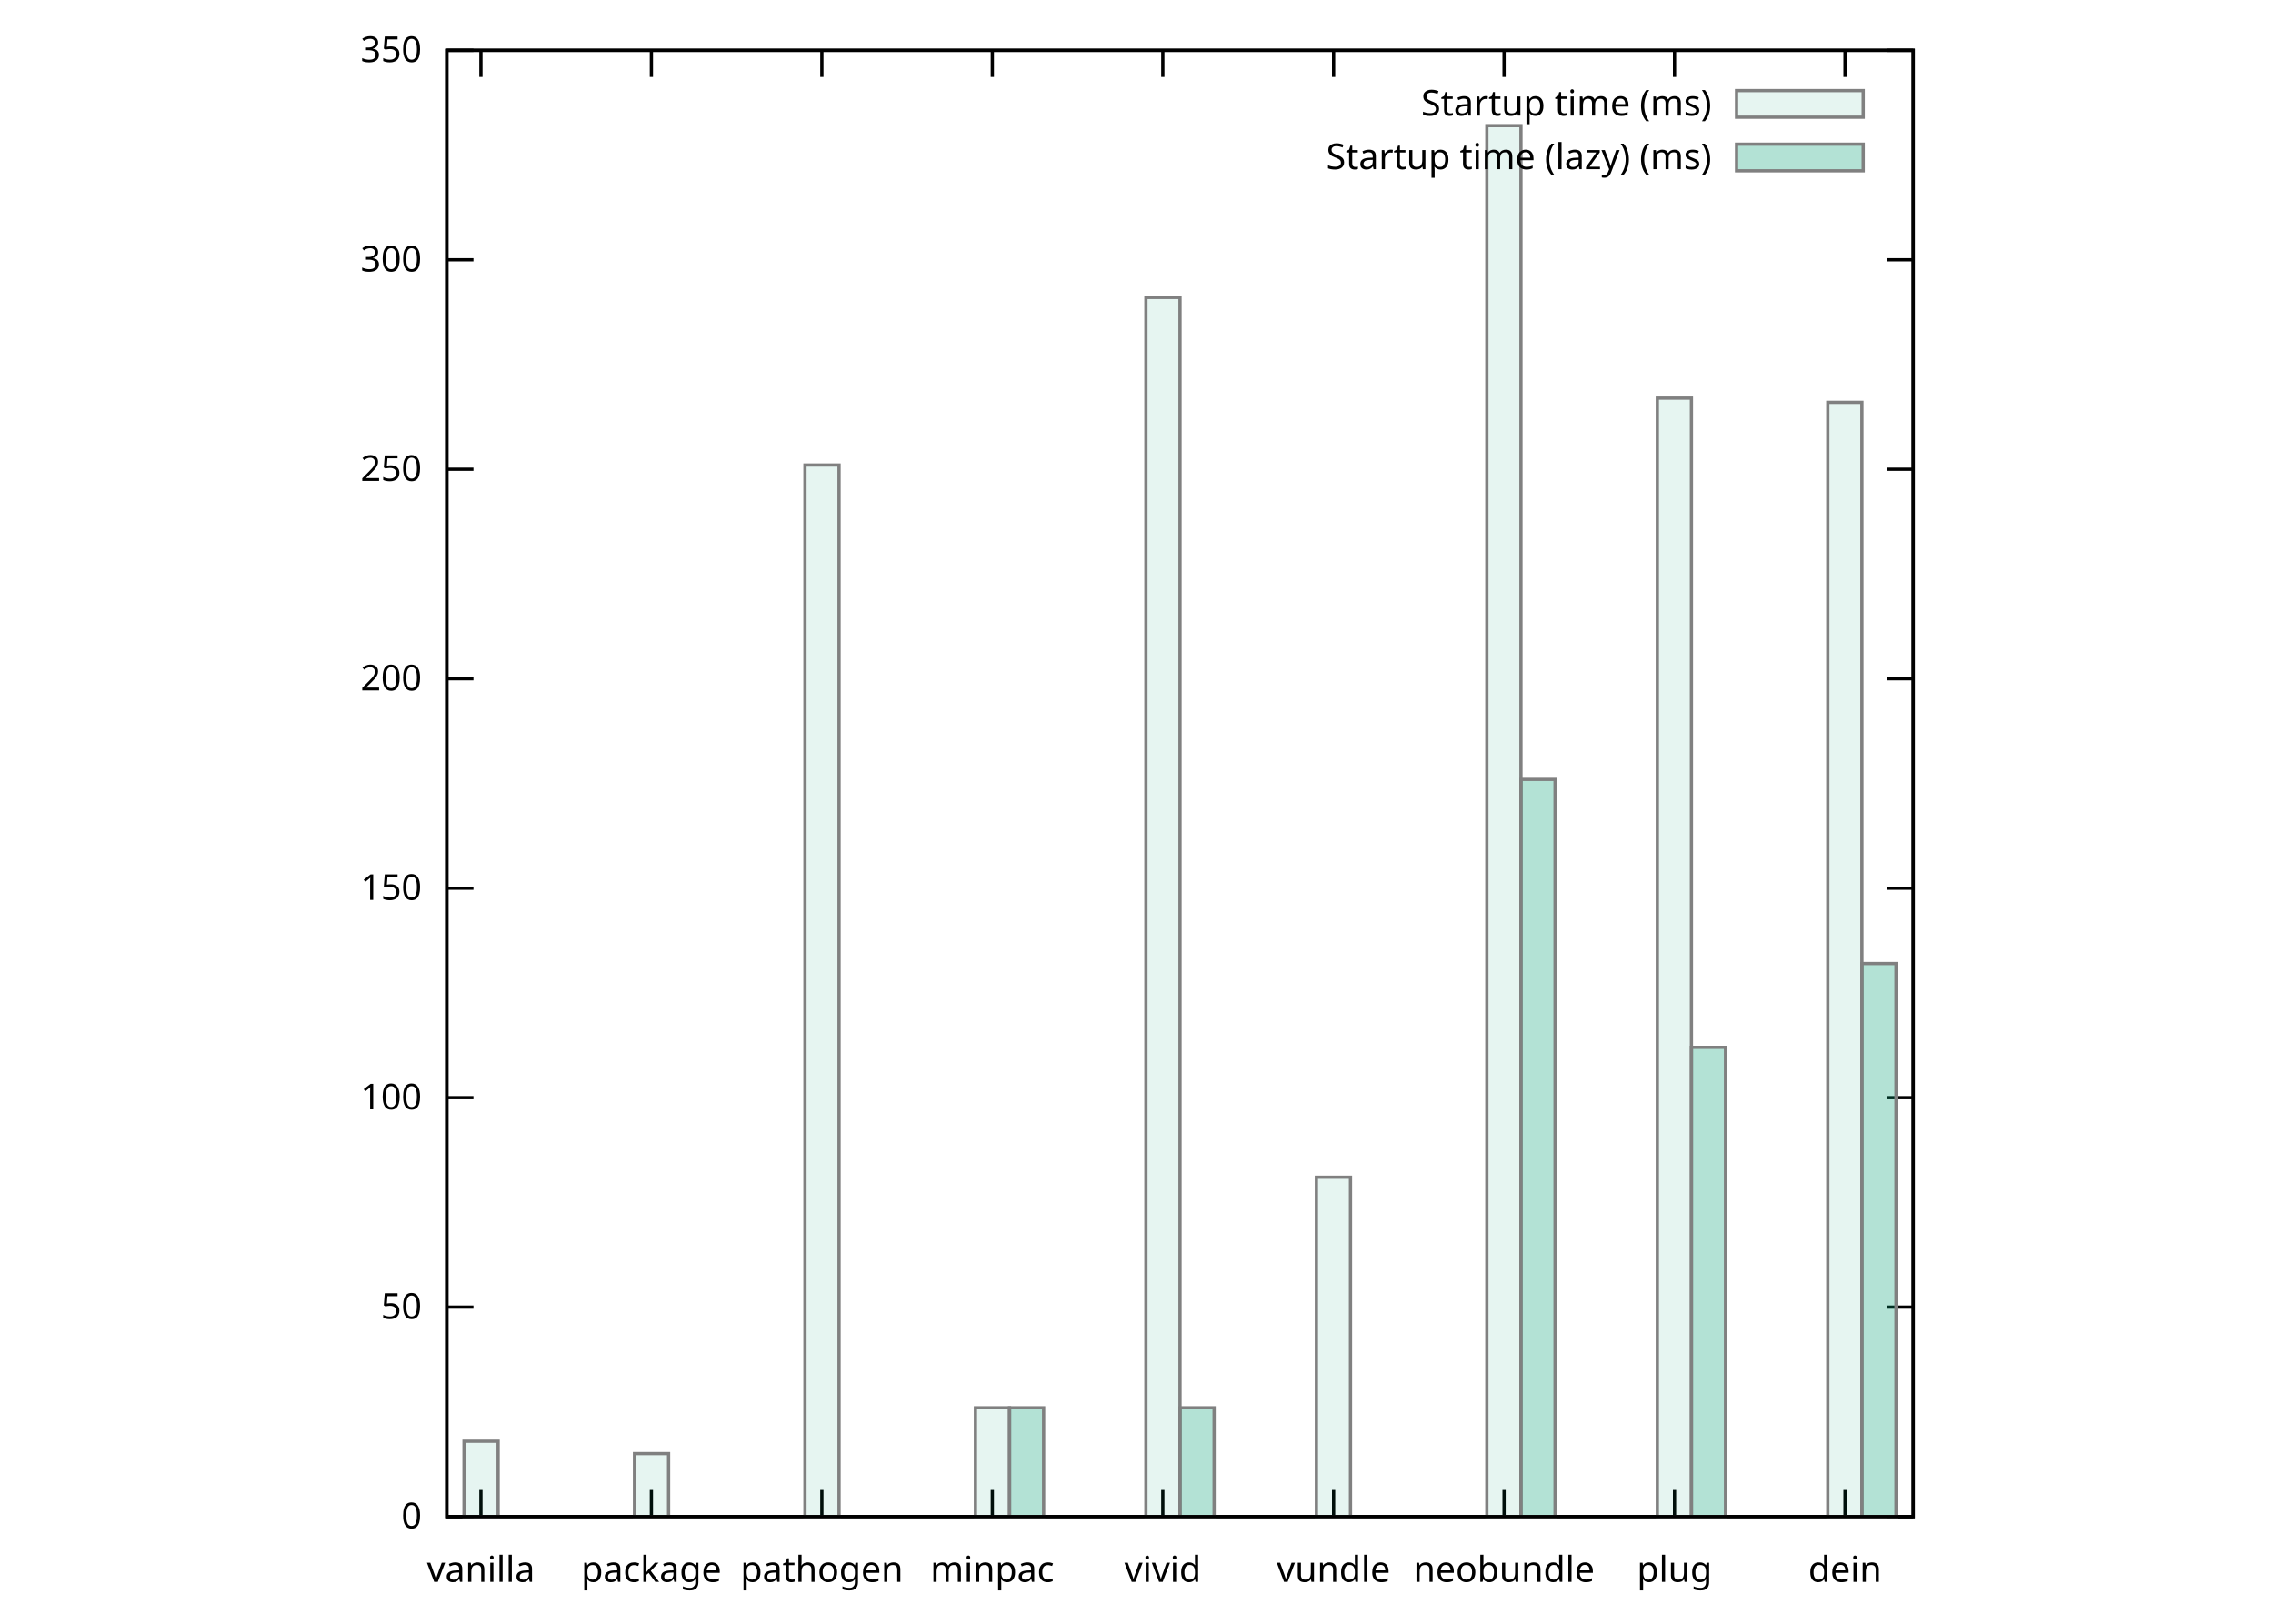
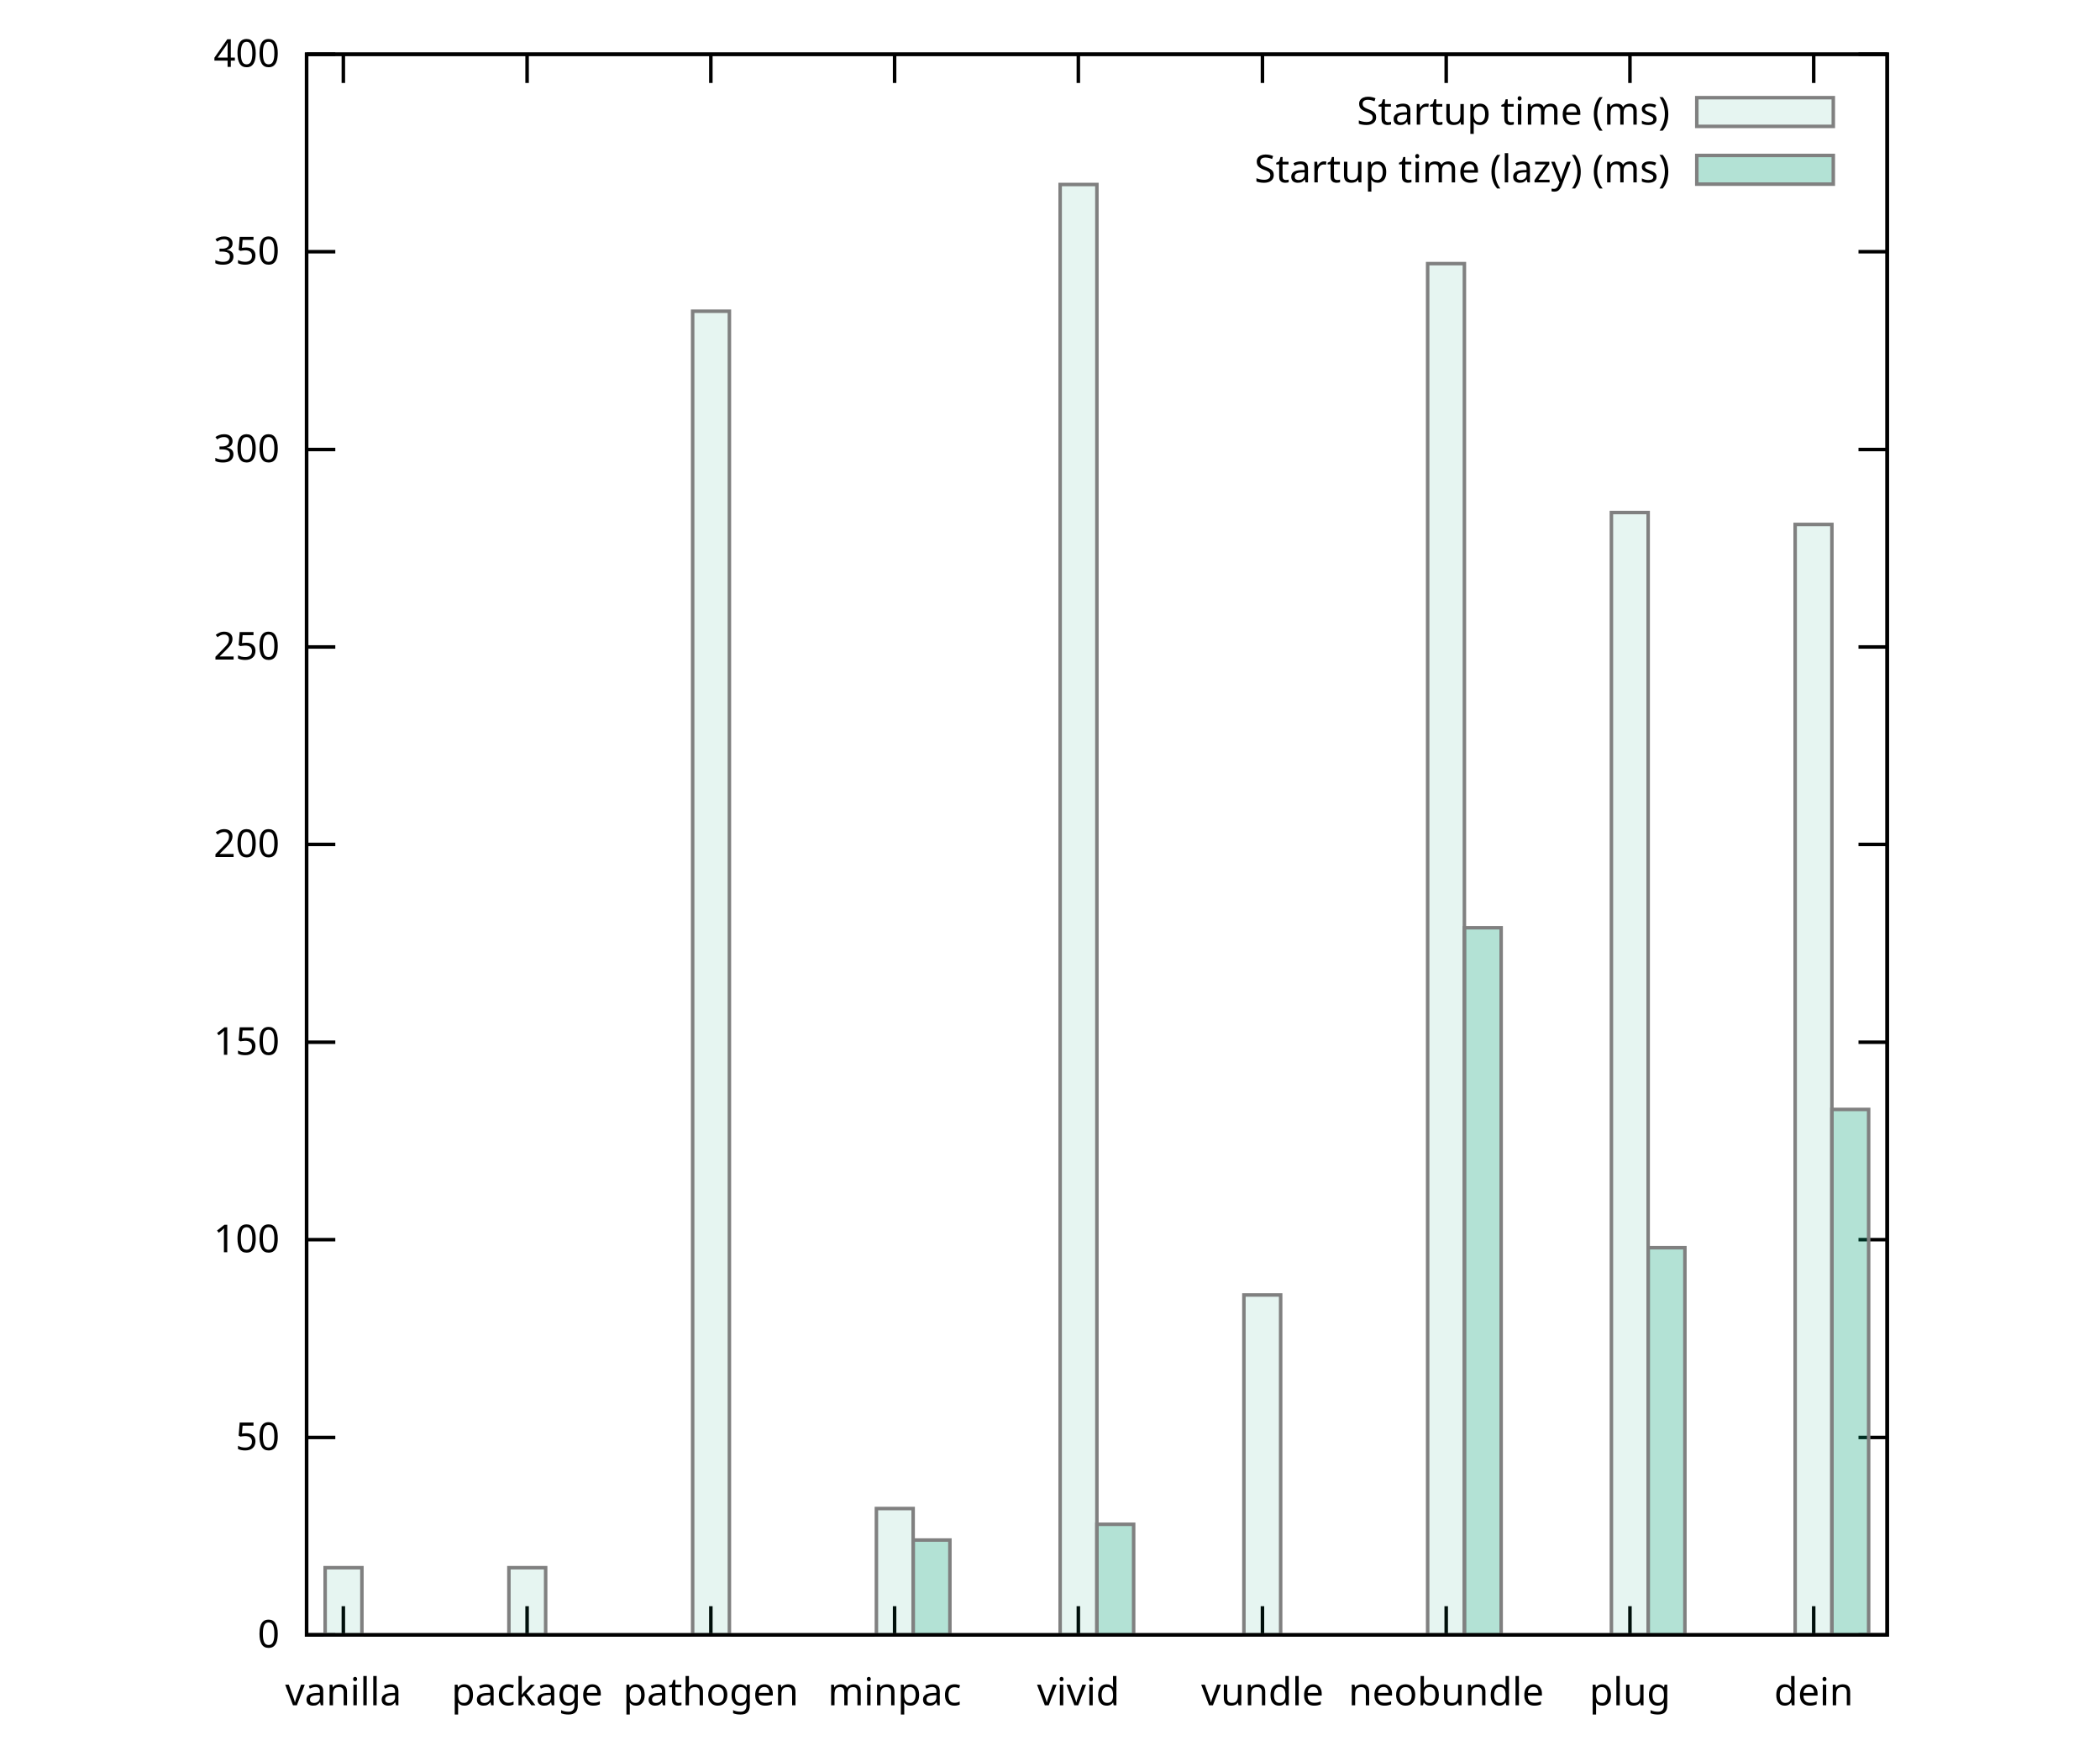
- <svg xmlns="http://www.w3.org/2000/svg" xmlns:xlink="http://www.w3.org/1999/xlink" width="700" height="500" viewBox="0 0 700 500">
+ <svg xmlns="http://www.w3.org/2000/svg" xmlns:xlink="http://www.w3.org/1999/xlink" width="600" height="500" viewBox="0 0 600 500">
  <g id="gnuplot_canvas">
-     <rect x="0" y="0" width="700" height="500" fill="none" />
+     <rect x="0" y="0" width="600" height="500" fill="none" />
    <defs>
      <circle id="gpDot" r="0.5" stroke-width="0.5" />
      <path id="gpPt0" stroke-width="0.244" stroke="currentColor" d="M-1,0 h2 M0,-1 v2" />
      <path id="gpPt1" stroke-width="0.244" stroke="currentColor" d="M-1,-1 L1,1 M1,-1 L-1,1" />
      <path id="gpPt2" stroke-width="0.244" stroke="currentColor" d="M-1,0 L1,0 M0,-1 L0,1 M-1,-1 L1,1 M-1,1 L1,-1" />
      <rect id="gpPt3" stroke-width="0.244" stroke="currentColor" x="-1" y="-1" width="2" height="2" />
      <rect id="gpPt4" stroke-width="0.244" stroke="currentColor" fill="currentColor" x="-1" y="-1" width="2" height="2" />
      <circle id="gpPt5" stroke-width="0.244" stroke="currentColor" cx="0" cy="0" r="1" />
      <use xlink:href="#gpPt5" id="gpPt6" fill="currentColor" stroke="none" />
      <path id="gpPt7" stroke-width="0.244" stroke="currentColor" d="M0,-1.33 L-1.33,0.67 L1.33,0.67 z" />
      <use xlink:href="#gpPt7" id="gpPt8" fill="currentColor" stroke="none" />
      <use xlink:href="#gpPt7" id="gpPt9" stroke="currentColor" transform="rotate(180)" />
      <use xlink:href="#gpPt9" id="gpPt10" fill="currentColor" stroke="none" />
      <use xlink:href="#gpPt3" id="gpPt11" stroke="currentColor" transform="rotate(45)" />
      <use xlink:href="#gpPt11" id="gpPt12" fill="currentColor" stroke="none" />
      <path id="gpPt13" stroke-width="0.244" stroke="currentColor" d="M0,1.330 L1.265,0.411 L0.782,-1.067 L-0.782,-1.076 L-1.265,0.411 z" />
      <use xlink:href="#gpPt13" id="gpPt14" fill="currentColor" stroke="none" />
      <filter id="textbox" filterUnits="objectBoundingBox" x="0" y="0" height="1" width="1">
        <feFlood flood-color="white" flood-opacity="1" result="bgnd" />
        <feComposite in="SourceGraphic" in2="bgnd" operator="atop" />
      </filter>
      <filter id="greybox" filterUnits="objectBoundingBox" x="0" y="0" height="1" width="1">
        <feFlood flood-color="lightgrey" flood-opacity="1" result="grey" />
        <feComposite in="SourceGraphic" in2="grey" operator="atop" />
      </filter>
    </defs>
    <g fill="none" color="white" stroke="currentColor" stroke-width="1.00" stroke-linecap="butt" stroke-linejoin="miter">
</g>
    <g fill="none" color="black" stroke="currentColor" stroke-width="1.00" stroke-linecap="butt" stroke-linejoin="miter">
-       <path stroke="black" d="M137.6,467.0 L145.8,467.0 M589.2,467.0 L581.0,467.0  " />
-       <g transform="translate(129.9,470.6)" stroke="none" fill="black" font-family="Monaco" font-size="11.00" text-anchor="end">
+       <path stroke="black" d="M87.6,467.0 L95.8,467.0 M539.2,467.0 L531.0,467.0  " />
+       <g transform="translate(79.9,470.6)" stroke="none" fill="black" font-family="Monaco" font-size="11.00" text-anchor="end">
        <text>
          <tspan font-family="Monaco"> 0</tspan>
        </text>
      </g>
    </g>
    <g fill="none" color="black" stroke="currentColor" stroke-width="1.00" stroke-linecap="butt" stroke-linejoin="miter">
-       <path stroke="black" d="M137.6,402.5 L145.8,402.5 M589.2,402.5 L581.0,402.5  " />
-       <g transform="translate(129.9,406.1)" stroke="none" fill="black" font-family="Monaco" font-size="11.00" text-anchor="end">
+       <path stroke="black" d="M87.6,410.6 L95.8,410.6 M539.2,410.6 L531.0,410.6  " />
+       <g transform="translate(79.9,414.2)" stroke="none" fill="black" font-family="Monaco" font-size="11.00" text-anchor="end">
        <text>
          <tspan font-family="Monaco"> 50</tspan>
        </text>
      </g>
    </g>
    <g fill="none" color="black" stroke="currentColor" stroke-width="1.00" stroke-linecap="butt" stroke-linejoin="miter">
-       <path stroke="black" d="M137.6,338.0 L145.8,338.0 M589.2,338.0 L581.0,338.0  " />
-       <g transform="translate(129.9,341.6)" stroke="none" fill="black" font-family="Monaco" font-size="11.00" text-anchor="end">
+       <path stroke="black" d="M87.6,354.1 L95.8,354.1 M539.2,354.1 L531.0,354.1  " />
+       <g transform="translate(79.9,357.7)" stroke="none" fill="black" font-family="Monaco" font-size="11.00" text-anchor="end">
        <text>
          <tspan font-family="Monaco"> 100</tspan>
        </text>
      </g>
    </g>
    <g fill="none" color="black" stroke="currentColor" stroke-width="1.00" stroke-linecap="butt" stroke-linejoin="miter">
-       <path stroke="black" d="M137.6,273.5 L145.8,273.5 M589.2,273.5 L581.0,273.5  " />
-       <g transform="translate(129.9,277.1)" stroke="none" fill="black" font-family="Monaco" font-size="11.00" text-anchor="end">
+       <path stroke="black" d="M87.6,297.7 L95.8,297.7 M539.2,297.7 L531.0,297.7  " />
+       <g transform="translate(79.9,301.3)" stroke="none" fill="black" font-family="Monaco" font-size="11.00" text-anchor="end">
        <text>
          <tspan font-family="Monaco"> 150</tspan>
        </text>
      </g>
    </g>
    <g fill="none" color="black" stroke="currentColor" stroke-width="1.00" stroke-linecap="butt" stroke-linejoin="miter">
-       <path stroke="black" d="M137.6,209.0 L145.8,209.0 M589.2,209.0 L581.0,209.0  " />
-       <g transform="translate(129.9,212.6)" stroke="none" fill="black" font-family="Monaco" font-size="11.00" text-anchor="end">
+       <path stroke="black" d="M87.6,241.2 L95.8,241.2 M539.2,241.2 L531.0,241.2  " />
+       <g transform="translate(79.9,244.8)" stroke="none" fill="black" font-family="Monaco" font-size="11.00" text-anchor="end">
        <text>
          <tspan font-family="Monaco"> 200</tspan>
        </text>
      </g>
    </g>
    <g fill="none" color="black" stroke="currentColor" stroke-width="1.00" stroke-linecap="butt" stroke-linejoin="miter">
-       <path stroke="black" d="M137.6,144.5 L145.8,144.5 M589.2,144.5 L581.0,144.5  " />
-       <g transform="translate(129.9,148.1)" stroke="none" fill="black" font-family="Monaco" font-size="11.00" text-anchor="end">
+       <path stroke="black" d="M87.6,184.8 L95.8,184.8 M539.2,184.8 L531.0,184.8  " />
+       <g transform="translate(79.9,188.4)" stroke="none" fill="black" font-family="Monaco" font-size="11.00" text-anchor="end">
        <text>
          <tspan font-family="Monaco"> 250</tspan>
        </text>
      </g>
    </g>
    <g fill="none" color="black" stroke="currentColor" stroke-width="1.00" stroke-linecap="butt" stroke-linejoin="miter">
-       <path stroke="black" d="M137.6,80.0 L145.8,80.0 M589.2,80.0 L581.0,80.0  " />
-       <g transform="translate(129.9,83.6)" stroke="none" fill="black" font-family="Monaco" font-size="11.00" text-anchor="end">
+       <path stroke="black" d="M87.6,128.4 L95.8,128.4 M539.2,128.4 L531.0,128.4  " />
+       <g transform="translate(79.9,132.0)" stroke="none" fill="black" font-family="Monaco" font-size="11.00" text-anchor="end">
        <text>
          <tspan font-family="Monaco"> 300</tspan>
        </text>
      </g>
    </g>
    <g fill="none" color="black" stroke="currentColor" stroke-width="1.00" stroke-linecap="butt" stroke-linejoin="miter">
-       <path stroke="black" d="M137.6,15.5 L145.8,15.5 M589.2,15.5 L581.0,15.5  " />
-       <g transform="translate(129.9,19.1)" stroke="none" fill="black" font-family="Monaco" font-size="11.00" text-anchor="end">
+       <path stroke="black" d="M87.6,71.9 L95.8,71.9 M539.2,71.9 L531.0,71.9  " />
+       <g transform="translate(79.9,75.5)" stroke="none" fill="black" font-family="Monaco" font-size="11.00" text-anchor="end">
        <text>
          <tspan font-family="Monaco"> 350</tspan>
        </text>
      </g>
    </g>
    <g fill="none" color="black" stroke="currentColor" stroke-width="1.00" stroke-linecap="butt" stroke-linejoin="miter">
-       <path stroke="black" d="M148.1,467.0 L148.1,458.8 M148.1,15.5 L148.1,23.7  " />
-       <g transform="translate(148.1,487.1)" stroke="none" fill="black" font-family="Monaco" font-size="11.00" text-anchor="middle">
+       <path stroke="black" d="M87.6,15.5 L95.8,15.5 M539.2,15.5 L531.0,15.5  " />
+       <g transform="translate(79.9,19.1)" stroke="none" fill="black" font-family="Monaco" font-size="11.00" text-anchor="end">
+         <text>
+           <tspan font-family="Monaco"> 400</tspan>
+         </text>
+       </g>
+     </g>
+     <g fill="none" color="black" stroke="currentColor" stroke-width="1.00" stroke-linecap="butt" stroke-linejoin="miter">
+       <path stroke="black" d="M98.1,467.0 L98.1,458.8 M98.1,15.5 L98.1,23.7  " />
+       <g transform="translate(98.1,487.1)" stroke="none" fill="black" font-family="Monaco" font-size="11.00" text-anchor="middle">
        <text>
          <tspan font-family="Monaco">vanilla</tspan>
        </text>
      </g>
    </g>
    <g fill="none" color="black" stroke="currentColor" stroke-width="1.00" stroke-linecap="butt" stroke-linejoin="miter">
-       <path stroke="black" d="M200.6,467.0 L200.6,458.8 M200.6,15.5 L200.6,23.7  " />
-       <g transform="translate(200.6,487.1)" stroke="none" fill="black" font-family="Monaco" font-size="11.00" text-anchor="middle">
+       <path stroke="black" d="M150.6,467.0 L150.6,458.8 M150.6,15.5 L150.6,23.7  " />
+       <g transform="translate(150.6,487.1)" stroke="none" fill="black" font-family="Monaco" font-size="11.00" text-anchor="middle">
        <text>
          <tspan font-family="Monaco">package</tspan>
        </text>
      </g>
    </g>
    <g fill="none" color="black" stroke="currentColor" stroke-width="1.00" stroke-linecap="butt" stroke-linejoin="miter">
-       <path stroke="black" d="M253.1,467.0 L253.1,458.8 M253.1,15.5 L253.1,23.7  " />
-       <g transform="translate(253.1,487.1)" stroke="none" fill="black" font-family="Monaco" font-size="11.00" text-anchor="middle">
+       <path stroke="black" d="M203.1,467.0 L203.1,458.8 M203.1,15.5 L203.1,23.7  " />
+       <g transform="translate(203.1,487.1)" stroke="none" fill="black" font-family="Monaco" font-size="11.00" text-anchor="middle">
        <text>
          <tspan font-family="Monaco">pathogen</tspan>
        </text>
      </g>
    </g>
    <g fill="none" color="black" stroke="currentColor" stroke-width="1.00" stroke-linecap="butt" stroke-linejoin="miter">
-       <path stroke="black" d="M305.6,467.0 L305.6,458.8 M305.6,15.5 L305.6,23.7  " />
-       <g transform="translate(305.6,487.1)" stroke="none" fill="black" font-family="Monaco" font-size="11.00" text-anchor="middle">
+       <path stroke="black" d="M255.6,467.0 L255.6,458.8 M255.6,15.5 L255.6,23.7  " />
+       <g transform="translate(255.6,487.1)" stroke="none" fill="black" font-family="Monaco" font-size="11.00" text-anchor="middle">
        <text>
          <tspan font-family="Monaco">minpac</tspan>
        </text>
      </g>
    </g>
    <g fill="none" color="black" stroke="currentColor" stroke-width="1.00" stroke-linecap="butt" stroke-linejoin="miter">
-       <path stroke="black" d="M358.1,467.0 L358.1,458.8 M358.1,15.5 L358.1,23.7  " />
-       <g transform="translate(358.1,487.1)" stroke="none" fill="black" font-family="Monaco" font-size="11.00" text-anchor="middle">
+       <path stroke="black" d="M308.1,467.0 L308.1,458.8 M308.1,15.5 L308.1,23.7  " />
+       <g transform="translate(308.1,487.1)" stroke="none" fill="black" font-family="Monaco" font-size="11.00" text-anchor="middle">
        <text>
          <tspan font-family="Monaco">vivid</tspan>
        </text>
      </g>
    </g>
    <g fill="none" color="black" stroke="currentColor" stroke-width="1.00" stroke-linecap="butt" stroke-linejoin="miter">
-       <path stroke="black" d="M410.7,467.0 L410.7,458.8 M410.7,15.5 L410.7,23.7  " />
-       <g transform="translate(410.7,487.1)" stroke="none" fill="black" font-family="Monaco" font-size="11.00" text-anchor="middle">
+       <path stroke="black" d="M360.7,467.0 L360.7,458.8 M360.7,15.5 L360.7,23.7  " />
+       <g transform="translate(360.7,487.1)" stroke="none" fill="black" font-family="Monaco" font-size="11.00" text-anchor="middle">
        <text>
          <tspan font-family="Monaco">vundle</tspan>
        </text>
      </g>
    </g>
    <g fill="none" color="black" stroke="currentColor" stroke-width="1.00" stroke-linecap="butt" stroke-linejoin="miter">
-       <path stroke="black" d="M463.2,467.0 L463.2,458.8 M463.2,15.5 L463.2,23.7  " />
-       <g transform="translate(463.2,487.1)" stroke="none" fill="black" font-family="Monaco" font-size="11.00" text-anchor="middle">
+       <path stroke="black" d="M413.2,467.0 L413.2,458.8 M413.2,15.5 L413.2,23.7  " />
+       <g transform="translate(413.2,487.1)" stroke="none" fill="black" font-family="Monaco" font-size="11.00" text-anchor="middle">
        <text>
          <tspan font-family="Monaco">neobundle</tspan>
        </text>
      </g>
    </g>
    <g fill="none" color="black" stroke="currentColor" stroke-width="1.00" stroke-linecap="butt" stroke-linejoin="miter">
-       <path stroke="black" d="M515.7,467.0 L515.7,458.8 M515.7,15.5 L515.7,23.7  " />
-       <g transform="translate(515.7,487.1)" stroke="none" fill="black" font-family="Monaco" font-size="11.00" text-anchor="middle">
+       <path stroke="black" d="M465.7,467.0 L465.7,458.8 M465.7,15.5 L465.7,23.7  " />
+       <g transform="translate(465.7,487.1)" stroke="none" fill="black" font-family="Monaco" font-size="11.00" text-anchor="middle">
        <text>
          <tspan font-family="Monaco">plug</tspan>
        </text>
      </g>
    </g>
    <g fill="none" color="black" stroke="currentColor" stroke-width="1.00" stroke-linecap="butt" stroke-linejoin="miter">
-       <path stroke="black" d="M568.2,467.0 L568.2,458.8 M568.2,15.5 L568.2,23.7  " />
-       <g transform="translate(568.2,487.1)" stroke="none" fill="black" font-family="Monaco" font-size="11.00" text-anchor="middle">
+       <path stroke="black" d="M518.2,467.0 L518.2,458.8 M518.2,15.5 L518.2,23.7  " />
+       <g transform="translate(518.2,487.1)" stroke="none" fill="black" font-family="Monaco" font-size="11.00" text-anchor="middle">
        <text>
          <tspan font-family="Monaco">dein</tspan>
        </text>
      </g>
    </g>
    <g fill="none" color="black" stroke="currentColor" stroke-width="1.00" stroke-linecap="butt" stroke-linejoin="miter">
</g>
    <g fill="none" color="black" stroke="currentColor" stroke-width="1.00" stroke-linecap="butt" stroke-linejoin="miter">
-       <path stroke="black" d="M137.6,15.5 L137.6,467.0 L589.2,467.0 L589.2,15.5 L137.6,15.5 Z  " />
+       <path stroke="black" d="M87.6,15.5 L87.6,467.0 L539.2,467.0 L539.2,15.5 L87.6,15.5 Z  " />
    </g>
    <g fill="none" color="black" stroke="currentColor" stroke-width="1.00" stroke-linecap="butt" stroke-linejoin="miter">
</g>
    <g id="gnuplot_plot_1">
      <g fill="none" color="black" stroke="currentColor" stroke-width="1.00" stroke-linecap="butt" stroke-linejoin="miter">
-         <g transform="translate(527.1,35.6)" stroke="none" fill="black" font-family="Monaco" font-size="11.00" text-anchor="end">
+         <g transform="translate(477.1,35.6)" stroke="none" fill="black" font-family="Monaco" font-size="11.00" text-anchor="end">
          <text>
            <tspan font-family="Monaco">Startup time (ms)</tspan>
          </text>
        </g>
      </g>
      <g fill="none" color="black" stroke="currentColor" stroke-width="1.00" stroke-linecap="butt" stroke-linejoin="miter">
        <g stroke="none" shape-rendering="crispEdges">
-           <polygon fill="rgb(  0, 158, 115)" fill-opacity="0.1" points="534.8,36.1 573.8,36.1 573.8,27.9 534.8,27.9 " />
-         </g>
-         <path stroke="gray" d="M534.8,36.1 L573.8,36.1 L573.8,27.9 L534.8,27.9 L534.8,36.1 Z  " />
-       </g>
-       <g fill="none" color="black" stroke="currentColor" stroke-width="1.00" stroke-linecap="butt" stroke-linejoin="miter">
-         <g stroke="none" shape-rendering="crispEdges">
-           <polygon fill="rgb(  0, 158, 115)" fill-opacity="0.1" points="142.9,467.0 153.5,467.0 153.5,443.7 142.9,443.7 " />
-         </g>
-         <path stroke="gray" d="M142.9,467.0 L142.9,443.8 L153.4,443.8 L153.4,467.0 L142.9,467.0 Z  " />
-       </g>
-       <g fill="none" color="black" stroke="currentColor" stroke-width="1.00" stroke-linecap="butt" stroke-linejoin="miter">
-         <g stroke="none" shape-rendering="crispEdges">
-           <polygon fill="rgb(  0, 158, 115)" fill-opacity="0.1" points="195.4,467.0 206.0,467.0 206.0,447.5 195.4,447.5 " />
-         </g>
-         <path stroke="gray" d="M195.4,467.0 L195.4,447.6 L205.9,447.6 L205.9,467.0 L195.4,467.0 Z  " />
-       </g>
-       <g fill="none" color="black" stroke="currentColor" stroke-width="1.00" stroke-linecap="butt" stroke-linejoin="miter">
-         <g stroke="none" shape-rendering="crispEdges">
-           <polygon fill="rgb(  0, 158, 115)" fill-opacity="0.1" points="247.9,467.0 258.5,467.0 258.5,143.1 247.9,143.1 " />
-         </g>
-         <path stroke="gray" d="M247.9,467.0 L247.9,143.2 L258.4,143.2 L258.4,467.0 L247.9,467.0 Z  " />
-       </g>
-       <g fill="none" color="black" stroke="currentColor" stroke-width="1.00" stroke-linecap="butt" stroke-linejoin="miter">
-         <g stroke="none" shape-rendering="crispEdges">
-           <polygon fill="rgb(  0, 158, 115)" fill-opacity="0.1" points="300.4,467.0 311.0,467.0 311.0,433.4 300.4,433.4 " />
-         </g>
-         <path stroke="gray" d="M300.4,467.0 L300.4,433.5 L310.9,433.5 L310.9,467.0 L300.4,467.0 Z  " />
-       </g>
-       <g fill="none" color="black" stroke="currentColor" stroke-width="1.00" stroke-linecap="butt" stroke-linejoin="miter">
-         <g stroke="none" shape-rendering="crispEdges">
-           <polygon fill="rgb(  0, 158, 115)" fill-opacity="0.1" points="352.9,467.0 363.5,467.0 363.5,91.5 352.9,91.5 " />
-         </g>
-         <path stroke="gray" d="M352.9,467.0 L352.9,91.6 L363.4,91.6 L363.4,467.0 L352.9,467.0 Z  " />
-       </g>
-       <g fill="none" color="black" stroke="currentColor" stroke-width="1.00" stroke-linecap="butt" stroke-linejoin="miter">
-         <g stroke="none" shape-rendering="crispEdges">
-           <polygon fill="rgb(  0, 158, 115)" fill-opacity="0.1" points="405.4,467.0 416.0,467.0 416.0,362.4 405.4,362.4 " />
-         </g>
-         <path stroke="gray" d="M405.4,467.0 L405.4,362.5 L415.9,362.5 L415.9,467.0 L405.4,467.0 Z  " />
-       </g>
-       <g fill="none" color="black" stroke="currentColor" stroke-width="1.00" stroke-linecap="butt" stroke-linejoin="miter">
-         <g stroke="none" shape-rendering="crispEdges">
-           <polygon fill="rgb(  0, 158, 115)" fill-opacity="0.1" points="457.9,467.0 468.5,467.0 468.5,38.6 457.9,38.6 " />
-         </g>
-         <path stroke="gray" d="M457.9,467.0 L457.9,38.7 L468.4,38.7 L468.4,467.0 L457.9,467.0 Z  " />
-       </g>
-       <g fill="none" color="black" stroke="currentColor" stroke-width="1.00" stroke-linecap="butt" stroke-linejoin="miter">
-         <g stroke="none" shape-rendering="crispEdges">
-           <polygon fill="rgb(  0, 158, 115)" fill-opacity="0.1" points="510.4,467.0 521.0,467.0 521.0,122.5 510.4,122.5 " />
-         </g>
-         <path stroke="gray" d="M510.4,467.0 L510.4,122.6 L520.9,122.6 L520.9,467.0 L510.4,467.0 Z  " />
-       </g>
-       <g fill="none" color="black" stroke="currentColor" stroke-width="1.00" stroke-linecap="butt" stroke-linejoin="miter">
-         <g stroke="none" shape-rendering="crispEdges">
-           <polygon fill="rgb(  0, 158, 115)" fill-opacity="0.1" points="562.9,467.0 573.5,467.0 573.5,123.8 562.9,123.8 " />
-         </g>
-         <path stroke="gray" d="M562.9,467.0 L562.9,123.9 L573.4,123.9 L573.4,467.0 L562.9,467.0 Z  " />
+           <polygon fill="rgb(  0, 158, 115)" fill-opacity="0.1" points="484.8,36.1 523.8,36.1 523.8,27.9 484.8,27.9 " />
+         </g>
+         <path stroke="gray" d="M484.8,36.1 L523.8,36.1 L523.8,27.9 L484.8,27.9 L484.8,36.1 Z  " />
+       </g>
+       <g fill="none" color="black" stroke="currentColor" stroke-width="1.00" stroke-linecap="butt" stroke-linejoin="miter">
+         <g stroke="none" shape-rendering="crispEdges">
+           <polygon fill="rgb(  0, 158, 115)" fill-opacity="0.1" points="92.9,467.0 103.5,467.0 103.5,447.7 92.9,447.7 " />
+         </g>
+         <path stroke="gray" d="M92.9,467.0 L92.9,447.8 L103.4,447.8 L103.4,467.0 L92.9,467.0 Z  " />
+       </g>
+       <g fill="none" color="black" stroke="currentColor" stroke-width="1.00" stroke-linecap="butt" stroke-linejoin="miter">
+         <g stroke="none" shape-rendering="crispEdges">
+           <polygon fill="rgb(  0, 158, 115)" fill-opacity="0.1" points="145.4,467.0 156.0,467.0 156.0,447.7 145.4,447.7 " />
+         </g>
+         <path stroke="gray" d="M145.4,467.0 L145.4,447.8 L155.9,447.8 L155.9,467.0 L145.4,467.0 Z  " />
+       </g>
+       <g fill="none" color="black" stroke="currentColor" stroke-width="1.00" stroke-linecap="butt" stroke-linejoin="miter">
+         <g stroke="none" shape-rendering="crispEdges">
+           <polygon fill="rgb(  0, 158, 115)" fill-opacity="0.1" points="197.9,467.0 208.5,467.0 208.5,88.8 197.9,88.8 " />
+         </g>
+         <path stroke="gray" d="M197.9,467.0 L197.9,88.9 L208.4,88.9 L208.4,467.0 L197.9,467.0 Z  " />
+       </g>
+       <g fill="none" color="black" stroke="currentColor" stroke-width="1.00" stroke-linecap="butt" stroke-linejoin="miter">
+         <g stroke="none" shape-rendering="crispEdges">
+           <polygon fill="rgb(  0, 158, 115)" fill-opacity="0.1" points="250.4,467.0 261.0,467.0 261.0,430.8 250.4,430.8 " />
+         </g>
+         <path stroke="gray" d="M250.4,467.0 L250.4,430.9 L260.9,430.9 L260.9,467.0 L250.4,467.0 Z  " />
+       </g>
+       <g fill="none" color="black" stroke="currentColor" stroke-width="1.00" stroke-linecap="butt" stroke-linejoin="miter">
+         <g stroke="none" shape-rendering="crispEdges">
+           <polygon fill="rgb(  0, 158, 115)" fill-opacity="0.1" points="302.9,467.0 313.5,467.0 313.5,52.6 302.9,52.6 " />
+         </g>
+         <path stroke="gray" d="M302.9,467.0 L302.9,52.7 L313.4,52.7 L313.4,467.0 L302.9,467.0 Z  " />
+       </g>
+       <g fill="none" color="black" stroke="currentColor" stroke-width="1.00" stroke-linecap="butt" stroke-linejoin="miter">
+         <g stroke="none" shape-rendering="crispEdges">
+           <polygon fill="rgb(  0, 158, 115)" fill-opacity="0.1" points="355.4,467.0 366.0,467.0 366.0,369.8 355.4,369.8 " />
+         </g>
+         <path stroke="gray" d="M355.4,467.0 L355.4,369.9 L365.9,369.9 L365.9,467.0 L355.4,467.0 Z  " />
+       </g>
+       <g fill="none" color="black" stroke="currentColor" stroke-width="1.00" stroke-linecap="butt" stroke-linejoin="miter">
+         <g stroke="none" shape-rendering="crispEdges">
+           <polygon fill="rgb(  0, 158, 115)" fill-opacity="0.1" points="407.9,467.0 418.5,467.0 418.5,75.2 407.9,75.2 " />
+         </g>
+         <path stroke="gray" d="M407.9,467.0 L407.9,75.3 L418.4,75.3 L418.4,467.0 L407.9,467.0 Z  " />
+       </g>
+       <g fill="none" color="black" stroke="currentColor" stroke-width="1.00" stroke-linecap="butt" stroke-linejoin="miter">
+         <g stroke="none" shape-rendering="crispEdges">
+           <polygon fill="rgb(  0, 158, 115)" fill-opacity="0.1" points="460.4,467.0 471.0,467.0 471.0,146.3 460.4,146.3 " />
+         </g>
+         <path stroke="gray" d="M460.4,467.0 L460.4,146.4 L470.9,146.4 L470.9,467.0 L460.4,467.0 Z  " />
+       </g>
+       <g fill="none" color="black" stroke="currentColor" stroke-width="1.00" stroke-linecap="butt" stroke-linejoin="miter">
+         <g stroke="none" shape-rendering="crispEdges">
+           <polygon fill="rgb(  0, 158, 115)" fill-opacity="0.1" points="512.9,467.0 523.5,467.0 523.5,149.7 512.9,149.7 " />
+         </g>
+         <path stroke="gray" d="M512.9,467.0 L512.9,149.8 L523.4,149.8 L523.4,467.0 L512.9,467.0 Z  " />
      </g>
      <g fill="none" color="black" stroke="currentColor" stroke-width="1.00" stroke-linecap="butt" stroke-linejoin="miter">
</g>
    </g>
    <g id="gnuplot_plot_2">
      <g fill="none" color="black" stroke="currentColor" stroke-width="1.00" stroke-linecap="butt" stroke-linejoin="miter">
-         <g transform="translate(527.1,52.1)" stroke="none" fill="black" font-family="Monaco" font-size="11.00" text-anchor="end">
+         <g transform="translate(477.1,52.1)" stroke="none" fill="black" font-family="Monaco" font-size="11.00" text-anchor="end">
          <text>
            <tspan font-family="Monaco">Startup time (lazy) (ms)</tspan>
          </text>
        </g>
      </g>
      <g fill="none" color="black" stroke="currentColor" stroke-width="1.00" stroke-linecap="butt" stroke-linejoin="miter">
        <g stroke="none" shape-rendering="crispEdges">
-           <polygon fill="rgb(  0, 158, 115)" fill-opacity="0.3" points="534.8,52.6 573.8,52.6 573.8,44.4 534.8,44.4 " />
-         </g>
-         <path stroke="gray" d="M534.8,52.6 L573.8,52.6 L573.8,44.4 L534.8,44.4 L534.8,52.6 Z  " />
-       </g>
-       <g fill="none" color="black" stroke="currentColor" stroke-width="1.00" stroke-linecap="butt" stroke-linejoin="miter">
-         <g stroke="none" shape-rendering="crispEdges">
-           <polygon fill="rgb(  0, 158, 115)" fill-opacity="0.3" points="310.9,467.0 321.5,467.0 321.5,433.4 310.9,433.4 " />
-         </g>
-         <path stroke="gray" d="M310.9,467.0 L310.9,433.5 L321.4,433.5 L321.4,467.0 L310.9,467.0 Z  " />
-       </g>
-       <g fill="none" color="black" stroke="currentColor" stroke-width="1.00" stroke-linecap="butt" stroke-linejoin="miter">
-         <g stroke="none" shape-rendering="crispEdges">
-           <polygon fill="rgb(  0, 158, 115)" fill-opacity="0.3" points="363.4,467.0 374.0,467.0 374.0,433.4 363.4,433.4 " />
-         </g>
-         <path stroke="gray" d="M363.4,467.0 L363.4,433.5 L373.9,433.5 L373.9,467.0 L363.4,467.0 Z  " />
-       </g>
-       <g fill="none" color="black" stroke="currentColor" stroke-width="1.00" stroke-linecap="butt" stroke-linejoin="miter">
-         <g stroke="none" shape-rendering="crispEdges">
-           <polygon fill="rgb(  0, 158, 115)" fill-opacity="0.3" points="468.4,467.0 479.0,467.0 479.0,239.9 468.4,239.9 " />
-         </g>
-         <path stroke="gray" d="M468.4,467.0 L468.4,240.0 L478.9,240.0 L478.9,467.0 L468.4,467.0 Z  " />
-       </g>
-       <g fill="none" color="black" stroke="currentColor" stroke-width="1.00" stroke-linecap="butt" stroke-linejoin="miter">
-         <g stroke="none" shape-rendering="crispEdges">
-           <polygon fill="rgb(  0, 158, 115)" fill-opacity="0.3" points="520.9,467.0 531.5,467.0 531.5,322.4 520.9,322.4 " />
-         </g>
-         <path stroke="gray" d="M520.9,467.0 L520.9,322.5 L531.4,322.5 L531.4,467.0 L520.9,467.0 Z  " />
-       </g>
-       <g fill="none" color="black" stroke="currentColor" stroke-width="1.00" stroke-linecap="butt" stroke-linejoin="miter">
-         <g stroke="none" shape-rendering="crispEdges">
-           <polygon fill="rgb(  0, 158, 115)" fill-opacity="0.3" points="573.4,467.0 584.0,467.0 584.0,296.6 573.4,296.6 " />
-         </g>
-         <path stroke="gray" d="M573.4,467.0 L573.4,296.7 L583.9,296.7 L583.9,467.0 L573.4,467.0 Z  " />
+           <polygon fill="rgb(  0, 158, 115)" fill-opacity="0.3" points="484.8,52.6 523.8,52.6 523.8,44.4 484.8,44.4 " />
+         </g>
+         <path stroke="gray" d="M484.8,52.6 L523.8,52.6 L523.8,44.4 L484.8,44.4 L484.8,52.6 Z  " />
+       </g>
+       <g fill="none" color="black" stroke="currentColor" stroke-width="1.00" stroke-linecap="butt" stroke-linejoin="miter">
+         <g stroke="none" shape-rendering="crispEdges">
+           <polygon fill="rgb(  0, 158, 115)" fill-opacity="0.3" points="260.9,467.0 271.5,467.0 271.5,439.8 260.9,439.8 " />
+         </g>
+         <path stroke="gray" d="M260.9,467.0 L260.9,439.9 L271.4,439.9 L271.4,467.0 L260.9,467.0 Z  " />
+       </g>
+       <g fill="none" color="black" stroke="currentColor" stroke-width="1.00" stroke-linecap="butt" stroke-linejoin="miter">
+         <g stroke="none" shape-rendering="crispEdges">
+           <polygon fill="rgb(  0, 158, 115)" fill-opacity="0.3" points="313.4,467.0 324.0,467.0 324.0,435.3 313.4,435.3 " />
+         </g>
+         <path stroke="gray" d="M313.4,467.0 L313.4,435.4 L323.9,435.4 L323.9,467.0 L313.4,467.0 Z  " />
+       </g>
+       <g fill="none" color="black" stroke="currentColor" stroke-width="1.00" stroke-linecap="butt" stroke-linejoin="miter">
+         <g stroke="none" shape-rendering="crispEdges">
+           <polygon fill="rgb(  0, 158, 115)" fill-opacity="0.3" points="418.4,467.0 429.0,467.0 429.0,264.9 418.4,264.9 " />
+         </g>
+         <path stroke="gray" d="M418.4,467.0 L418.4,265.0 L428.9,265.0 L428.9,467.0 L418.4,467.0 Z  " />
+       </g>
+       <g fill="none" color="black" stroke="currentColor" stroke-width="1.00" stroke-linecap="butt" stroke-linejoin="miter">
+         <g stroke="none" shape-rendering="crispEdges">
+           <polygon fill="rgb(  0, 158, 115)" fill-opacity="0.3" points="470.9,467.0 481.5,467.0 481.5,356.3 470.9,356.3 " />
+         </g>
+         <path stroke="gray" d="M470.9,467.0 L470.9,356.4 L481.4,356.4 L481.4,467.0 L470.9,467.0 Z  " />
+       </g>
+       <g fill="none" color="black" stroke="currentColor" stroke-width="1.00" stroke-linecap="butt" stroke-linejoin="miter">
+         <g stroke="none" shape-rendering="crispEdges">
+           <polygon fill="rgb(  0, 158, 115)" fill-opacity="0.3" points="523.4,467.0 534.0,467.0 534.0,316.8 523.4,316.8 " />
+         </g>
+         <path stroke="gray" d="M523.4,467.0 L523.4,316.9 L533.9,316.9 L533.9,467.0 L523.4,467.0 Z  " />
      </g>
      <g fill="none" color="black" stroke="currentColor" stroke-width="1.00" stroke-linecap="butt" stroke-linejoin="miter">
</g>
    </g>
    <g fill="none" color="white" stroke="rgb(  0, 158, 115)" stroke-width="2.00" stroke-linecap="butt" stroke-linejoin="miter">
</g>
    <g fill="none" color="black" stroke="currentColor" stroke-width="2.00" stroke-linecap="butt" stroke-linejoin="miter">
</g>
    <g fill="none" color="black" stroke="black" stroke-width="1.00" stroke-linecap="butt" stroke-linejoin="miter">
</g>
    <g fill="none" color="black" stroke="currentColor" stroke-width="1.00" stroke-linecap="butt" stroke-linejoin="miter">
-       <path stroke="black" d="M137.6,15.5 L137.6,467.0 L589.2,467.0 L589.2,15.5 L137.6,15.5 Z  " />
+       <path stroke="black" d="M87.6,15.5 L87.6,467.0 L539.2,467.0 L539.2,15.5 L87.6,15.5 Z  " />
    </g>
    <g fill="none" color="black" stroke="currentColor" stroke-width="1.00" stroke-linecap="butt" stroke-linejoin="miter">
</g>
  </g>
</svg>
